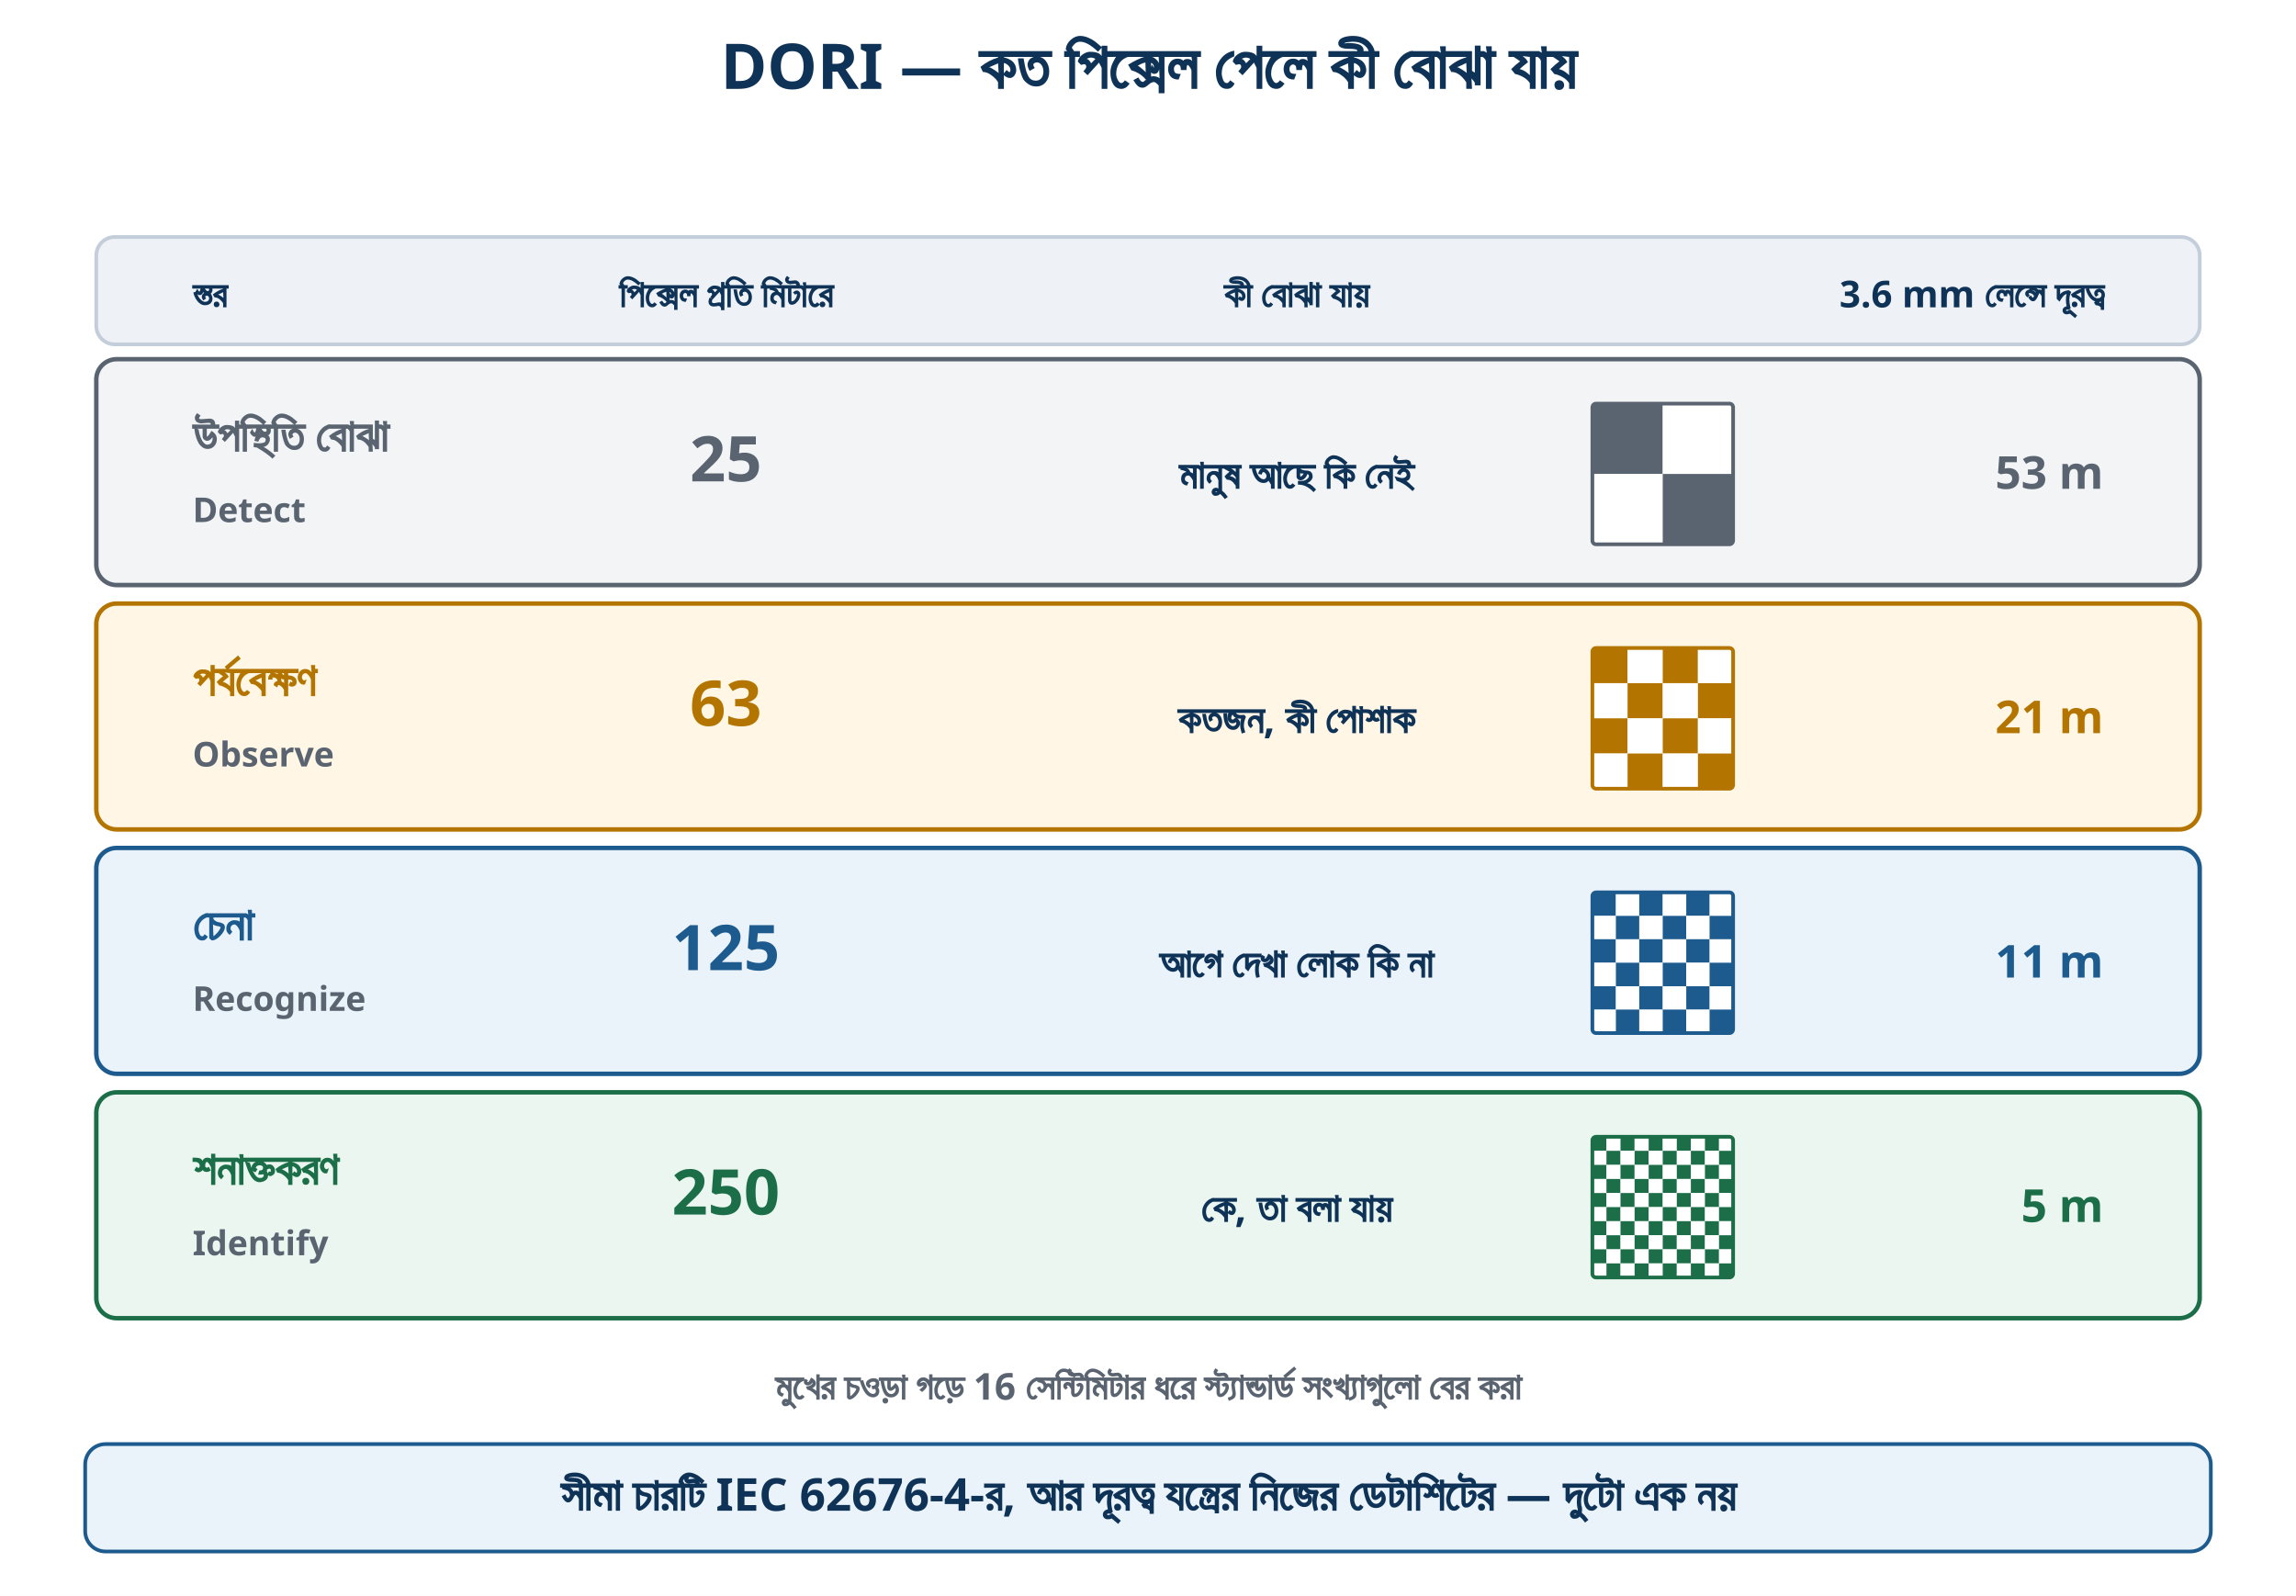
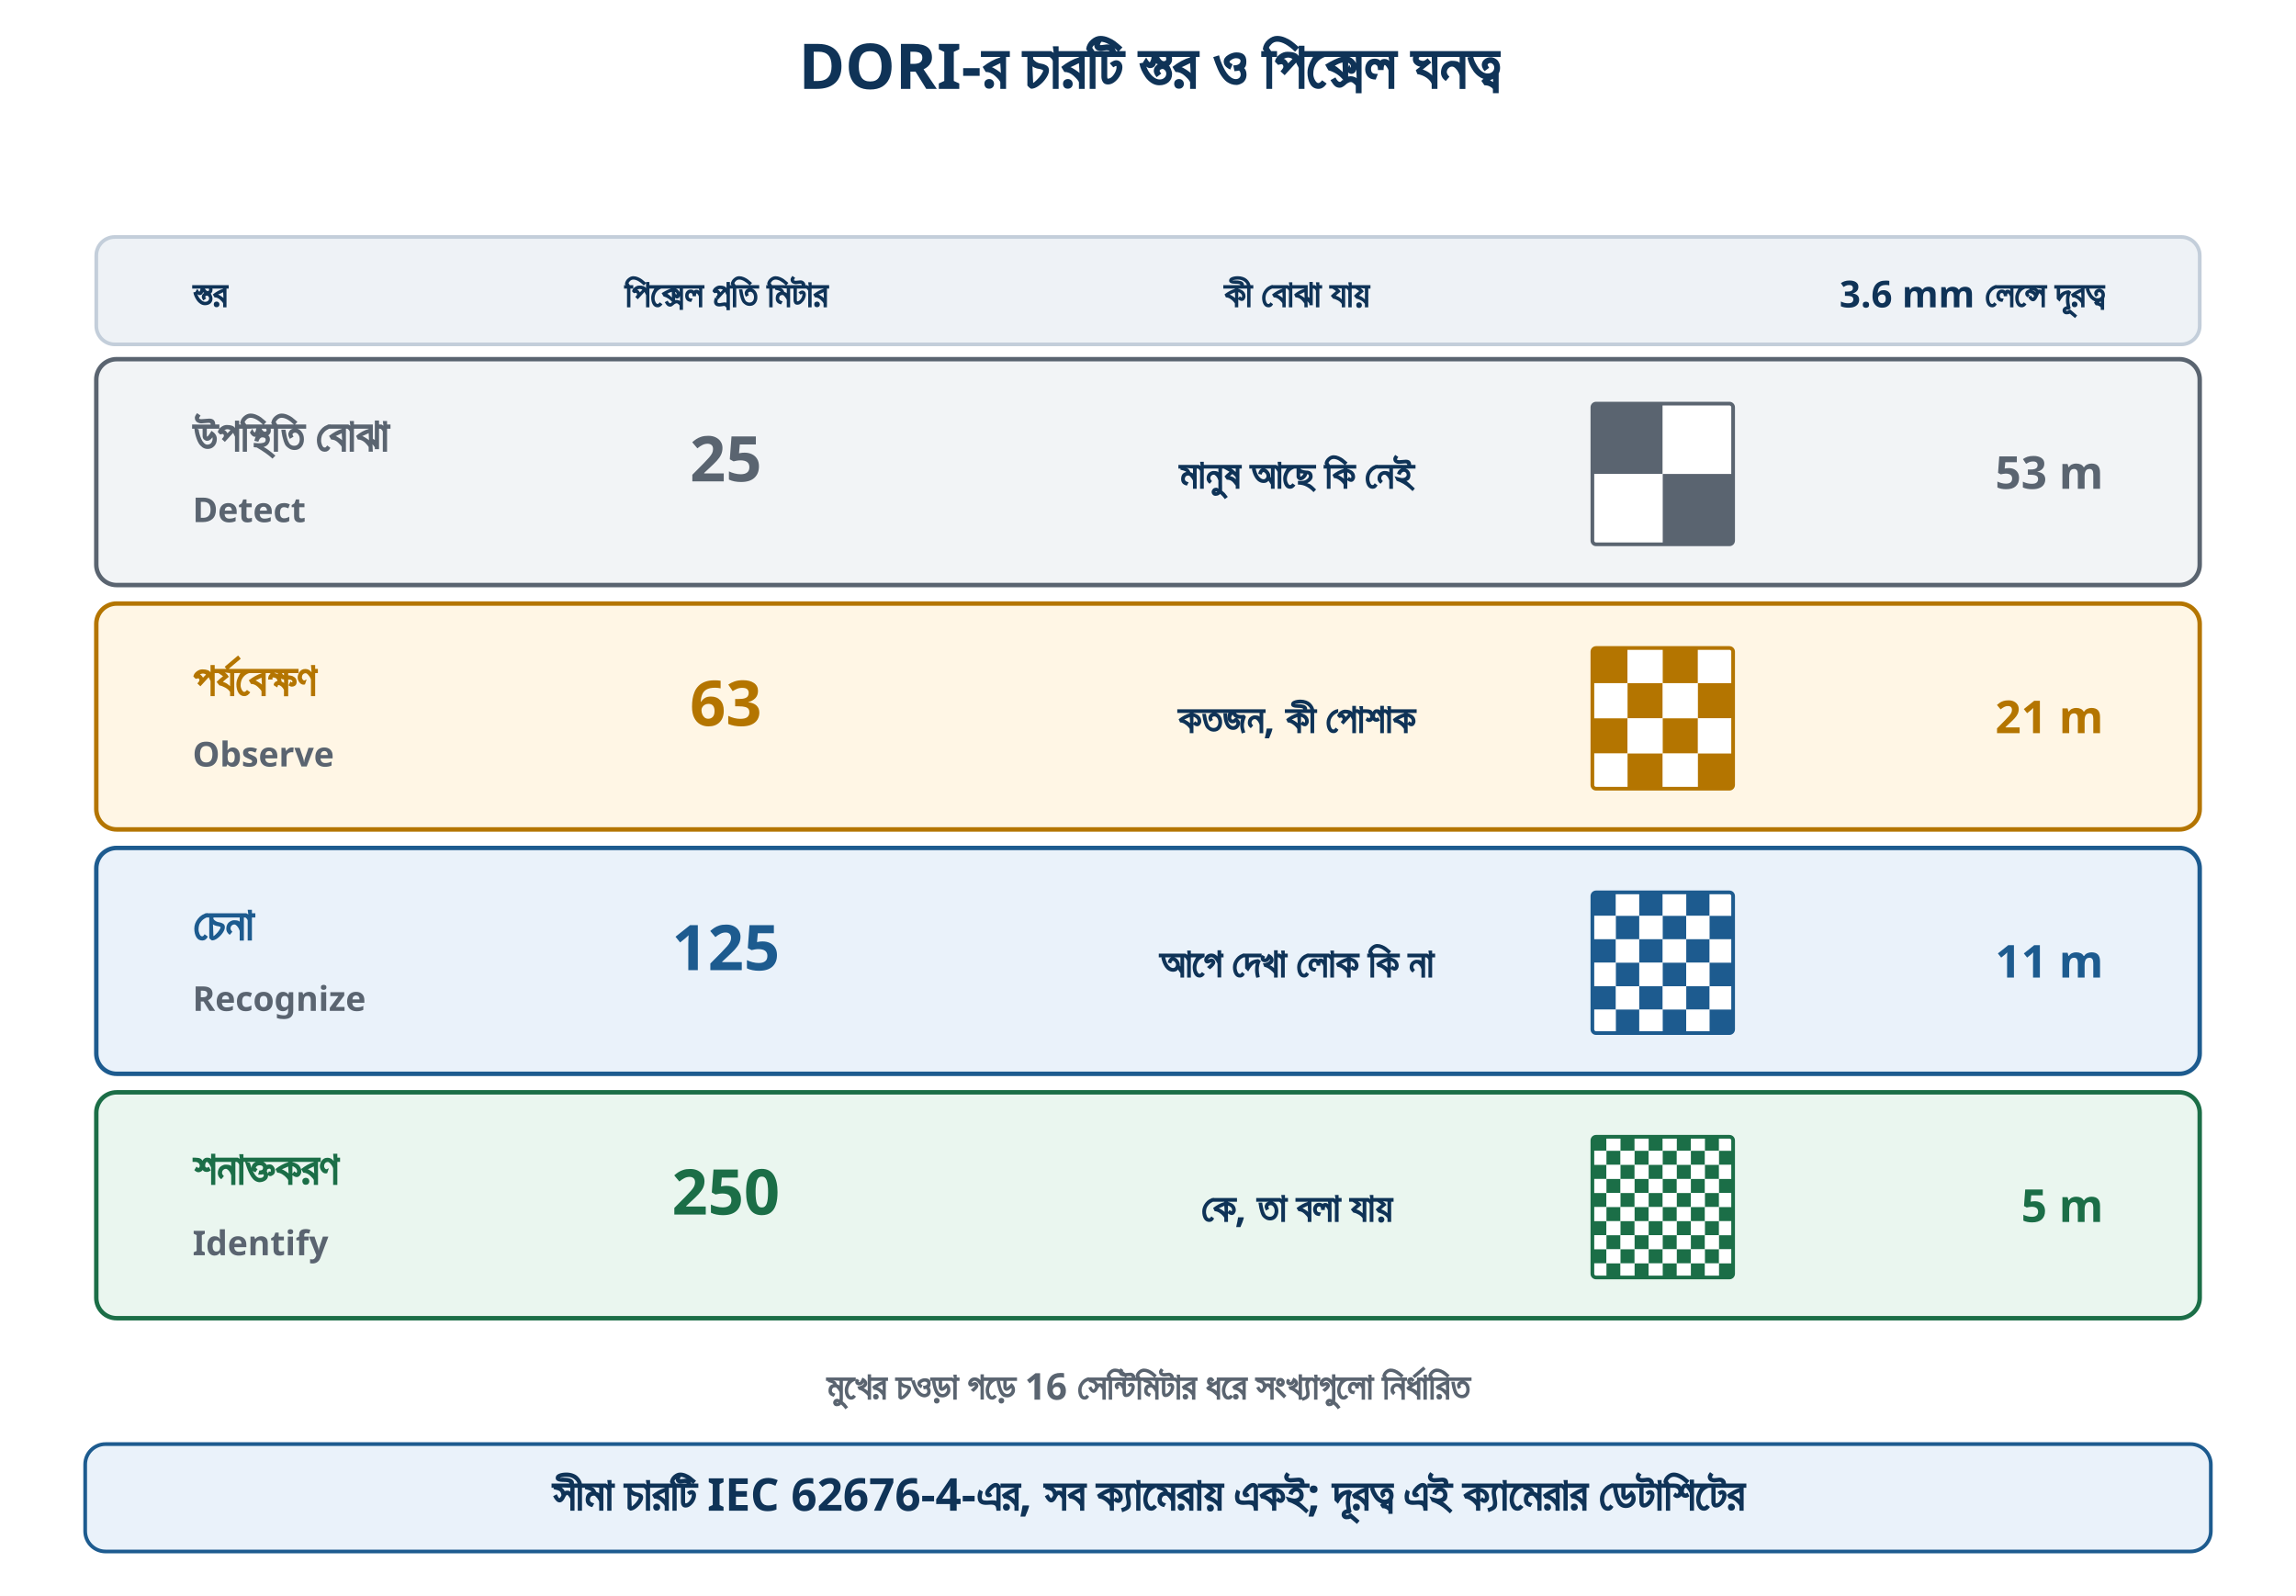
<svg xmlns="http://www.w3.org/2000/svg" width="1240" height="862" viewBox="0 0 1240 862">
  <rect width="1240" height="862" fill="#FFFFFF" />
-   <text x="620.0" y="48.0" font-family="Kalpurush" font-size="34" font-weight="700" fill="#0F3357" text-anchor="middle">DORI — কত পিক্সেল পেলে কী বোঝা যায়</text>
+   <text x="620.0" y="48.0" font-family="Kalpurush" font-size="34" font-weight="700" fill="#0F3357" text-anchor="middle">DORI-র চারটি স্তর ও পিক্সেল ঘনত্ব</text>
  <rect x="52.0" y="128.0" width="1136.0" height="58.0" rx="10" fill="#EEF2F6" stroke="#C3CEDA" stroke-width="2" />
  <text x="104.0" y="166.0" font-family="Kalpurush" font-size="20" font-weight="700" fill="#0F3357" text-anchor="start">স্তর</text>
-   <text x="392.0" y="166.0" font-family="Kalpurush" font-size="20" font-weight="700" fill="#0F3357" text-anchor="middle">পিক্সেল প্রতি মিটারে</text>
+   <text x="392.0" y="166.0" font-family="Kalpurush" font-size="20" font-weight="700" fill="#0F3357" text-anchor="middle">পিক্সেল প্রতি মিটার</text>
  <text x="700.0" y="166.0" font-family="Kalpurush" font-size="20" font-weight="700" fill="#0F3357" text-anchor="middle">কী বোঝা যায়</text>
  <text x="1136.0" y="166.0" font-family="Kalpurush" font-size="20" font-weight="700" fill="#0F3357" text-anchor="end">3.6 mm লেন্সে দূরত্ব</text>
  <rect x="52.0" y="194.0" width="1136.0" height="122.0" rx="11" fill="#F2F4F6" stroke="#5A6470" stroke-width="2.4" />
  <text x="104.0" y="244.0" font-family="Kalpurush" font-size="24.5" font-weight="700" fill="#5A6470" text-anchor="start">উপস্থিতি বোঝা</text>
  <text x="104.0" y="282.0" font-family="Kalpurush" font-size="18.5" font-weight="700" fill="#5A6470" text-anchor="start">Detect</text>
  <text x="392.0" y="260.0" font-family="Kalpurush" font-size="34" font-weight="700" fill="#5A6470" text-anchor="middle">25</text>
  <text x="700.0" y="264.0" font-family="Kalpurush" font-size="21.5" font-weight="700" fill="#0F3357" text-anchor="middle">মানুষ আছে কি নেই</text>
  <text x="1136.0" y="264.0" font-family="Kalpurush" font-size="24.5" font-weight="700" fill="#5A6470" text-anchor="end">53 m</text>
  <rect x="860.0" y="218.0" width="38.0" height="38.0" rx="0" fill="#5A6470" stroke="none" stroke-width="0" />
  <rect x="898.0" y="218.0" width="38.0" height="38.0" rx="0" fill="#FFFFFF" stroke="none" stroke-width="0" />
  <rect x="860.0" y="256.0" width="38.0" height="38.0" rx="0" fill="#FFFFFF" stroke="none" stroke-width="0" />
  <rect x="898.0" y="256.0" width="38.0" height="38.0" rx="0" fill="#5A6470" stroke="none" stroke-width="0" />
  <rect x="860.0" y="218.0" width="76.0" height="76.0" rx="2" fill="none" stroke="#5A6470" stroke-width="2" />
  <rect x="52.0" y="326.0" width="1136.0" height="122.0" rx="11" fill="#FFF6E5" stroke="#B47500" stroke-width="2.4" />
  <text x="104.0" y="376.0" font-family="Kalpurush" font-size="24.5" font-weight="700" fill="#B47500" text-anchor="start">পর্যবেক্ষণ</text>
  <text x="104.0" y="414.0" font-family="Kalpurush" font-size="18.5" font-weight="700" fill="#5A6470" text-anchor="start">Observe</text>
  <text x="392.0" y="392.0" font-family="Kalpurush" font-size="34" font-weight="700" fill="#B47500" text-anchor="middle">63</text>
  <text x="700.0" y="396.0" font-family="Kalpurush" font-size="21.5" font-weight="700" fill="#0F3357" text-anchor="middle">কতজন, কী পোশাক</text>
  <text x="1136.0" y="396.0" font-family="Kalpurush" font-size="24.5" font-weight="700" fill="#B47500" text-anchor="end">21 m</text>
  <rect x="860.0" y="350.0" width="19.0" height="19.0" rx="0" fill="#B47500" stroke="none" stroke-width="0" />
  <rect x="879.0" y="350.0" width="19.0" height="19.0" rx="0" fill="#FFFFFF" stroke="none" stroke-width="0" />
  <rect x="898.0" y="350.0" width="19.0" height="19.0" rx="0" fill="#B47500" stroke="none" stroke-width="0" />
  <rect x="917.0" y="350.0" width="19.0" height="19.0" rx="0" fill="#FFFFFF" stroke="none" stroke-width="0" />
  <rect x="860.0" y="369.0" width="19.0" height="19.0" rx="0" fill="#FFFFFF" stroke="none" stroke-width="0" />
  <rect x="879.0" y="369.0" width="19.0" height="19.0" rx="0" fill="#B47500" stroke="none" stroke-width="0" />
  <rect x="898.0" y="369.0" width="19.0" height="19.0" rx="0" fill="#FFFFFF" stroke="none" stroke-width="0" />
  <rect x="917.0" y="369.0" width="19.0" height="19.0" rx="0" fill="#B47500" stroke="none" stroke-width="0" />
  <rect x="860.0" y="388.0" width="19.0" height="19.0" rx="0" fill="#B47500" stroke="none" stroke-width="0" />
  <rect x="879.0" y="388.0" width="19.0" height="19.0" rx="0" fill="#FFFFFF" stroke="none" stroke-width="0" />
  <rect x="898.0" y="388.0" width="19.0" height="19.0" rx="0" fill="#B47500" stroke="none" stroke-width="0" />
  <rect x="917.0" y="388.0" width="19.0" height="19.0" rx="0" fill="#FFFFFF" stroke="none" stroke-width="0" />
  <rect x="860.0" y="407.0" width="19.0" height="19.0" rx="0" fill="#FFFFFF" stroke="none" stroke-width="0" />
  <rect x="879.0" y="407.0" width="19.0" height="19.0" rx="0" fill="#B47500" stroke="none" stroke-width="0" />
  <rect x="898.0" y="407.0" width="19.0" height="19.0" rx="0" fill="#FFFFFF" stroke="none" stroke-width="0" />
  <rect x="917.0" y="407.0" width="19.0" height="19.0" rx="0" fill="#B47500" stroke="none" stroke-width="0" />
  <rect x="860.0" y="350.0" width="76.0" height="76.0" rx="2" fill="none" stroke="#B47500" stroke-width="2" />
  <rect x="52.0" y="458.0" width="1136.0" height="122.0" rx="11" fill="#EAF2FA" stroke="#1D5B8F" stroke-width="2.4" />
  <text x="104.0" y="508.0" font-family="Kalpurush" font-size="24.5" font-weight="700" fill="#1D5B8F" text-anchor="start">চেনা</text>
  <text x="104.0" y="546.0" font-family="Kalpurush" font-size="18.5" font-weight="700" fill="#5A6470" text-anchor="start">Recognize</text>
  <text x="392.0" y="524.0" font-family="Kalpurush" font-size="34" font-weight="700" fill="#1D5B8F" text-anchor="middle">125</text>
  <text x="700.0" y="528.0" font-family="Kalpurush" font-size="21.5" font-weight="700" fill="#0F3357" text-anchor="middle">আগে দেখা লোক কি না</text>
  <text x="1136.0" y="528.0" font-family="Kalpurush" font-size="24.5" font-weight="700" fill="#1D5B8F" text-anchor="end">11 m</text>
  <rect x="860.0" y="482.0" width="12.7" height="12.7" rx="0" fill="#1D5B8F" stroke="none" stroke-width="0" />
  <rect x="872.7" y="482.0" width="12.7" height="12.7" rx="0" fill="#FFFFFF" stroke="none" stroke-width="0" />
  <rect x="885.3" y="482.0" width="12.7" height="12.7" rx="0" fill="#1D5B8F" stroke="none" stroke-width="0" />
  <rect x="898.0" y="482.0" width="12.7" height="12.7" rx="0" fill="#FFFFFF" stroke="none" stroke-width="0" />
  <rect x="910.7" y="482.0" width="12.7" height="12.7" rx="0" fill="#1D5B8F" stroke="none" stroke-width="0" />
  <rect x="923.3" y="482.0" width="12.7" height="12.7" rx="0" fill="#FFFFFF" stroke="none" stroke-width="0" />
  <rect x="860.0" y="494.7" width="12.7" height="12.7" rx="0" fill="#FFFFFF" stroke="none" stroke-width="0" />
  <rect x="872.7" y="494.7" width="12.7" height="12.7" rx="0" fill="#1D5B8F" stroke="none" stroke-width="0" />
  <rect x="885.3" y="494.7" width="12.7" height="12.7" rx="0" fill="#FFFFFF" stroke="none" stroke-width="0" />
  <rect x="898.0" y="494.7" width="12.7" height="12.7" rx="0" fill="#1D5B8F" stroke="none" stroke-width="0" />
  <rect x="910.7" y="494.7" width="12.7" height="12.7" rx="0" fill="#FFFFFF" stroke="none" stroke-width="0" />
  <rect x="923.3" y="494.7" width="12.7" height="12.7" rx="0" fill="#1D5B8F" stroke="none" stroke-width="0" />
  <rect x="860.0" y="507.3" width="12.7" height="12.7" rx="0" fill="#1D5B8F" stroke="none" stroke-width="0" />
  <rect x="872.7" y="507.3" width="12.7" height="12.7" rx="0" fill="#FFFFFF" stroke="none" stroke-width="0" />
  <rect x="885.3" y="507.3" width="12.7" height="12.7" rx="0" fill="#1D5B8F" stroke="none" stroke-width="0" />
  <rect x="898.0" y="507.3" width="12.7" height="12.7" rx="0" fill="#FFFFFF" stroke="none" stroke-width="0" />
  <rect x="910.7" y="507.3" width="12.7" height="12.7" rx="0" fill="#1D5B8F" stroke="none" stroke-width="0" />
  <rect x="923.3" y="507.3" width="12.7" height="12.7" rx="0" fill="#FFFFFF" stroke="none" stroke-width="0" />
  <rect x="860.0" y="520.0" width="12.7" height="12.7" rx="0" fill="#FFFFFF" stroke="none" stroke-width="0" />
  <rect x="872.7" y="520.0" width="12.7" height="12.7" rx="0" fill="#1D5B8F" stroke="none" stroke-width="0" />
  <rect x="885.3" y="520.0" width="12.7" height="12.7" rx="0" fill="#FFFFFF" stroke="none" stroke-width="0" />
  <rect x="898.0" y="520.0" width="12.7" height="12.7" rx="0" fill="#1D5B8F" stroke="none" stroke-width="0" />
  <rect x="910.7" y="520.0" width="12.7" height="12.7" rx="0" fill="#FFFFFF" stroke="none" stroke-width="0" />
  <rect x="923.3" y="520.0" width="12.7" height="12.7" rx="0" fill="#1D5B8F" stroke="none" stroke-width="0" />
  <rect x="860.0" y="532.7" width="12.7" height="12.7" rx="0" fill="#1D5B8F" stroke="none" stroke-width="0" />
  <rect x="872.7" y="532.7" width="12.7" height="12.7" rx="0" fill="#FFFFFF" stroke="none" stroke-width="0" />
  <rect x="885.3" y="532.7" width="12.7" height="12.7" rx="0" fill="#1D5B8F" stroke="none" stroke-width="0" />
  <rect x="898.0" y="532.7" width="12.7" height="12.7" rx="0" fill="#FFFFFF" stroke="none" stroke-width="0" />
  <rect x="910.7" y="532.7" width="12.7" height="12.7" rx="0" fill="#1D5B8F" stroke="none" stroke-width="0" />
  <rect x="923.3" y="532.7" width="12.7" height="12.7" rx="0" fill="#FFFFFF" stroke="none" stroke-width="0" />
  <rect x="860.0" y="545.3" width="12.7" height="12.7" rx="0" fill="#FFFFFF" stroke="none" stroke-width="0" />
  <rect x="872.7" y="545.3" width="12.7" height="12.7" rx="0" fill="#1D5B8F" stroke="none" stroke-width="0" />
  <rect x="885.3" y="545.3" width="12.7" height="12.7" rx="0" fill="#FFFFFF" stroke="none" stroke-width="0" />
  <rect x="898.0" y="545.3" width="12.7" height="12.7" rx="0" fill="#1D5B8F" stroke="none" stroke-width="0" />
  <rect x="910.7" y="545.3" width="12.7" height="12.7" rx="0" fill="#FFFFFF" stroke="none" stroke-width="0" />
  <rect x="923.3" y="545.3" width="12.7" height="12.7" rx="0" fill="#1D5B8F" stroke="none" stroke-width="0" />
  <rect x="860.0" y="482.0" width="76.0" height="76.0" rx="2" fill="none" stroke="#1D5B8F" stroke-width="2" />
  <rect x="52.0" y="590.0" width="1136.0" height="122.0" rx="11" fill="#EAF6EF" stroke="#1B6E47" stroke-width="2.4" />
  <text x="104.0" y="640.0" font-family="Kalpurush" font-size="24.5" font-weight="700" fill="#1B6E47" text-anchor="start">শনাক্তকরণ</text>
  <text x="104.0" y="678.0" font-family="Kalpurush" font-size="18.5" font-weight="700" fill="#5A6470" text-anchor="start">Identify</text>
  <text x="392.0" y="656.0" font-family="Kalpurush" font-size="34" font-weight="700" fill="#1B6E47" text-anchor="middle">250</text>
  <text x="700.0" y="660.0" font-family="Kalpurush" font-size="21.5" font-weight="700" fill="#0F3357" text-anchor="middle">কে, তা বলা যায়</text>
  <text x="1136.0" y="660.0" font-family="Kalpurush" font-size="24.5" font-weight="700" fill="#1B6E47" text-anchor="end">5 m</text>
  <rect x="860.0" y="614.0" width="7.6" height="7.6" rx="0" fill="#1B6E47" stroke="none" stroke-width="0" />
  <rect x="867.6" y="614.0" width="7.6" height="7.6" rx="0" fill="#FFFFFF" stroke="none" stroke-width="0" />
  <rect x="875.2" y="614.0" width="7.6" height="7.6" rx="0" fill="#1B6E47" stroke="none" stroke-width="0" />
  <rect x="882.8" y="614.0" width="7.6" height="7.6" rx="0" fill="#FFFFFF" stroke="none" stroke-width="0" />
  <rect x="890.4" y="614.0" width="7.6" height="7.6" rx="0" fill="#1B6E47" stroke="none" stroke-width="0" />
  <rect x="898.0" y="614.0" width="7.6" height="7.6" rx="0" fill="#FFFFFF" stroke="none" stroke-width="0" />
  <rect x="905.6" y="614.0" width="7.6" height="7.6" rx="0" fill="#1B6E47" stroke="none" stroke-width="0" />
  <rect x="913.2" y="614.0" width="7.6" height="7.6" rx="0" fill="#FFFFFF" stroke="none" stroke-width="0" />
  <rect x="920.8" y="614.0" width="7.6" height="7.6" rx="0" fill="#1B6E47" stroke="none" stroke-width="0" />
  <rect x="928.4" y="614.0" width="7.6" height="7.6" rx="0" fill="#FFFFFF" stroke="none" stroke-width="0" />
  <rect x="860.0" y="621.6" width="7.6" height="7.6" rx="0" fill="#FFFFFF" stroke="none" stroke-width="0" />
  <rect x="867.6" y="621.6" width="7.6" height="7.6" rx="0" fill="#1B6E47" stroke="none" stroke-width="0" />
  <rect x="875.2" y="621.6" width="7.6" height="7.6" rx="0" fill="#FFFFFF" stroke="none" stroke-width="0" />
  <rect x="882.8" y="621.6" width="7.6" height="7.6" rx="0" fill="#1B6E47" stroke="none" stroke-width="0" />
  <rect x="890.4" y="621.6" width="7.6" height="7.6" rx="0" fill="#FFFFFF" stroke="none" stroke-width="0" />
  <rect x="898.0" y="621.6" width="7.6" height="7.6" rx="0" fill="#1B6E47" stroke="none" stroke-width="0" />
  <rect x="905.6" y="621.6" width="7.6" height="7.6" rx="0" fill="#FFFFFF" stroke="none" stroke-width="0" />
  <rect x="913.2" y="621.6" width="7.6" height="7.6" rx="0" fill="#1B6E47" stroke="none" stroke-width="0" />
  <rect x="920.8" y="621.6" width="7.6" height="7.6" rx="0" fill="#FFFFFF" stroke="none" stroke-width="0" />
  <rect x="928.4" y="621.6" width="7.6" height="7.6" rx="0" fill="#1B6E47" stroke="none" stroke-width="0" />
  <rect x="860.0" y="629.2" width="7.6" height="7.6" rx="0" fill="#1B6E47" stroke="none" stroke-width="0" />
  <rect x="867.6" y="629.2" width="7.6" height="7.6" rx="0" fill="#FFFFFF" stroke="none" stroke-width="0" />
  <rect x="875.2" y="629.2" width="7.6" height="7.6" rx="0" fill="#1B6E47" stroke="none" stroke-width="0" />
  <rect x="882.8" y="629.2" width="7.6" height="7.6" rx="0" fill="#FFFFFF" stroke="none" stroke-width="0" />
  <rect x="890.4" y="629.2" width="7.6" height="7.6" rx="0" fill="#1B6E47" stroke="none" stroke-width="0" />
  <rect x="898.0" y="629.2" width="7.6" height="7.6" rx="0" fill="#FFFFFF" stroke="none" stroke-width="0" />
  <rect x="905.6" y="629.2" width="7.6" height="7.6" rx="0" fill="#1B6E47" stroke="none" stroke-width="0" />
  <rect x="913.2" y="629.2" width="7.6" height="7.6" rx="0" fill="#FFFFFF" stroke="none" stroke-width="0" />
  <rect x="920.8" y="629.2" width="7.6" height="7.6" rx="0" fill="#1B6E47" stroke="none" stroke-width="0" />
  <rect x="928.4" y="629.2" width="7.6" height="7.6" rx="0" fill="#FFFFFF" stroke="none" stroke-width="0" />
  <rect x="860.0" y="636.8" width="7.6" height="7.6" rx="0" fill="#FFFFFF" stroke="none" stroke-width="0" />
  <rect x="867.6" y="636.8" width="7.6" height="7.6" rx="0" fill="#1B6E47" stroke="none" stroke-width="0" />
  <rect x="875.2" y="636.8" width="7.6" height="7.6" rx="0" fill="#FFFFFF" stroke="none" stroke-width="0" />
  <rect x="882.8" y="636.8" width="7.6" height="7.6" rx="0" fill="#1B6E47" stroke="none" stroke-width="0" />
  <rect x="890.4" y="636.8" width="7.6" height="7.6" rx="0" fill="#FFFFFF" stroke="none" stroke-width="0" />
  <rect x="898.0" y="636.8" width="7.6" height="7.6" rx="0" fill="#1B6E47" stroke="none" stroke-width="0" />
  <rect x="905.6" y="636.8" width="7.6" height="7.6" rx="0" fill="#FFFFFF" stroke="none" stroke-width="0" />
  <rect x="913.2" y="636.8" width="7.6" height="7.6" rx="0" fill="#1B6E47" stroke="none" stroke-width="0" />
  <rect x="920.8" y="636.8" width="7.6" height="7.6" rx="0" fill="#FFFFFF" stroke="none" stroke-width="0" />
  <rect x="928.4" y="636.8" width="7.6" height="7.6" rx="0" fill="#1B6E47" stroke="none" stroke-width="0" />
  <rect x="860.0" y="644.4" width="7.6" height="7.6" rx="0" fill="#1B6E47" stroke="none" stroke-width="0" />
  <rect x="867.6" y="644.4" width="7.6" height="7.6" rx="0" fill="#FFFFFF" stroke="none" stroke-width="0" />
  <rect x="875.2" y="644.4" width="7.6" height="7.6" rx="0" fill="#1B6E47" stroke="none" stroke-width="0" />
  <rect x="882.8" y="644.4" width="7.6" height="7.6" rx="0" fill="#FFFFFF" stroke="none" stroke-width="0" />
  <rect x="890.4" y="644.4" width="7.6" height="7.6" rx="0" fill="#1B6E47" stroke="none" stroke-width="0" />
  <rect x="898.0" y="644.4" width="7.6" height="7.6" rx="0" fill="#FFFFFF" stroke="none" stroke-width="0" />
  <rect x="905.6" y="644.4" width="7.6" height="7.6" rx="0" fill="#1B6E47" stroke="none" stroke-width="0" />
  <rect x="913.2" y="644.4" width="7.6" height="7.6" rx="0" fill="#FFFFFF" stroke="none" stroke-width="0" />
  <rect x="920.8" y="644.4" width="7.6" height="7.6" rx="0" fill="#1B6E47" stroke="none" stroke-width="0" />
  <rect x="928.4" y="644.4" width="7.6" height="7.6" rx="0" fill="#FFFFFF" stroke="none" stroke-width="0" />
  <rect x="860.0" y="652.0" width="7.6" height="7.6" rx="0" fill="#FFFFFF" stroke="none" stroke-width="0" />
  <rect x="867.6" y="652.0" width="7.6" height="7.6" rx="0" fill="#1B6E47" stroke="none" stroke-width="0" />
  <rect x="875.2" y="652.0" width="7.6" height="7.6" rx="0" fill="#FFFFFF" stroke="none" stroke-width="0" />
  <rect x="882.8" y="652.0" width="7.6" height="7.6" rx="0" fill="#1B6E47" stroke="none" stroke-width="0" />
  <rect x="890.4" y="652.0" width="7.6" height="7.6" rx="0" fill="#FFFFFF" stroke="none" stroke-width="0" />
  <rect x="898.0" y="652.0" width="7.6" height="7.6" rx="0" fill="#1B6E47" stroke="none" stroke-width="0" />
  <rect x="905.6" y="652.0" width="7.6" height="7.6" rx="0" fill="#FFFFFF" stroke="none" stroke-width="0" />
  <rect x="913.2" y="652.0" width="7.6" height="7.6" rx="0" fill="#1B6E47" stroke="none" stroke-width="0" />
  <rect x="920.8" y="652.0" width="7.6" height="7.6" rx="0" fill="#FFFFFF" stroke="none" stroke-width="0" />
  <rect x="928.4" y="652.0" width="7.6" height="7.6" rx="0" fill="#1B6E47" stroke="none" stroke-width="0" />
  <rect x="860.0" y="659.6" width="7.6" height="7.6" rx="0" fill="#1B6E47" stroke="none" stroke-width="0" />
  <rect x="867.6" y="659.6" width="7.6" height="7.6" rx="0" fill="#FFFFFF" stroke="none" stroke-width="0" />
  <rect x="875.2" y="659.6" width="7.6" height="7.6" rx="0" fill="#1B6E47" stroke="none" stroke-width="0" />
  <rect x="882.8" y="659.6" width="7.6" height="7.6" rx="0" fill="#FFFFFF" stroke="none" stroke-width="0" />
  <rect x="890.4" y="659.6" width="7.6" height="7.6" rx="0" fill="#1B6E47" stroke="none" stroke-width="0" />
  <rect x="898.0" y="659.6" width="7.6" height="7.6" rx="0" fill="#FFFFFF" stroke="none" stroke-width="0" />
  <rect x="905.6" y="659.6" width="7.6" height="7.6" rx="0" fill="#1B6E47" stroke="none" stroke-width="0" />
  <rect x="913.2" y="659.6" width="7.6" height="7.6" rx="0" fill="#FFFFFF" stroke="none" stroke-width="0" />
  <rect x="920.8" y="659.6" width="7.6" height="7.6" rx="0" fill="#1B6E47" stroke="none" stroke-width="0" />
  <rect x="928.4" y="659.6" width="7.6" height="7.6" rx="0" fill="#FFFFFF" stroke="none" stroke-width="0" />
  <rect x="860.0" y="667.2" width="7.6" height="7.6" rx="0" fill="#FFFFFF" stroke="none" stroke-width="0" />
  <rect x="867.6" y="667.2" width="7.6" height="7.6" rx="0" fill="#1B6E47" stroke="none" stroke-width="0" />
  <rect x="875.2" y="667.2" width="7.6" height="7.6" rx="0" fill="#FFFFFF" stroke="none" stroke-width="0" />
  <rect x="882.8" y="667.2" width="7.6" height="7.6" rx="0" fill="#1B6E47" stroke="none" stroke-width="0" />
  <rect x="890.4" y="667.2" width="7.6" height="7.6" rx="0" fill="#FFFFFF" stroke="none" stroke-width="0" />
  <rect x="898.0" y="667.2" width="7.6" height="7.6" rx="0" fill="#1B6E47" stroke="none" stroke-width="0" />
  <rect x="905.6" y="667.2" width="7.6" height="7.6" rx="0" fill="#FFFFFF" stroke="none" stroke-width="0" />
  <rect x="913.2" y="667.2" width="7.6" height="7.6" rx="0" fill="#1B6E47" stroke="none" stroke-width="0" />
  <rect x="920.8" y="667.2" width="7.6" height="7.6" rx="0" fill="#FFFFFF" stroke="none" stroke-width="0" />
  <rect x="928.4" y="667.2" width="7.6" height="7.6" rx="0" fill="#1B6E47" stroke="none" stroke-width="0" />
  <rect x="860.0" y="674.8" width="7.6" height="7.6" rx="0" fill="#1B6E47" stroke="none" stroke-width="0" />
  <rect x="867.6" y="674.8" width="7.6" height="7.6" rx="0" fill="#FFFFFF" stroke="none" stroke-width="0" />
  <rect x="875.2" y="674.8" width="7.6" height="7.6" rx="0" fill="#1B6E47" stroke="none" stroke-width="0" />
  <rect x="882.8" y="674.8" width="7.6" height="7.6" rx="0" fill="#FFFFFF" stroke="none" stroke-width="0" />
  <rect x="890.4" y="674.8" width="7.6" height="7.6" rx="0" fill="#1B6E47" stroke="none" stroke-width="0" />
  <rect x="898.0" y="674.8" width="7.6" height="7.6" rx="0" fill="#FFFFFF" stroke="none" stroke-width="0" />
  <rect x="905.6" y="674.8" width="7.6" height="7.6" rx="0" fill="#1B6E47" stroke="none" stroke-width="0" />
  <rect x="913.2" y="674.8" width="7.6" height="7.6" rx="0" fill="#FFFFFF" stroke="none" stroke-width="0" />
  <rect x="920.8" y="674.8" width="7.6" height="7.6" rx="0" fill="#1B6E47" stroke="none" stroke-width="0" />
  <rect x="928.4" y="674.8" width="7.6" height="7.6" rx="0" fill="#FFFFFF" stroke="none" stroke-width="0" />
  <rect x="860.0" y="682.4" width="7.6" height="7.6" rx="0" fill="#FFFFFF" stroke="none" stroke-width="0" />
  <rect x="867.6" y="682.4" width="7.6" height="7.6" rx="0" fill="#1B6E47" stroke="none" stroke-width="0" />
  <rect x="875.2" y="682.4" width="7.6" height="7.6" rx="0" fill="#FFFFFF" stroke="none" stroke-width="0" />
  <rect x="882.8" y="682.4" width="7.6" height="7.6" rx="0" fill="#1B6E47" stroke="none" stroke-width="0" />
  <rect x="890.4" y="682.4" width="7.6" height="7.6" rx="0" fill="#FFFFFF" stroke="none" stroke-width="0" />
  <rect x="898.0" y="682.4" width="7.6" height="7.6" rx="0" fill="#1B6E47" stroke="none" stroke-width="0" />
  <rect x="905.6" y="682.4" width="7.6" height="7.6" rx="0" fill="#FFFFFF" stroke="none" stroke-width="0" />
  <rect x="913.2" y="682.4" width="7.6" height="7.6" rx="0" fill="#1B6E47" stroke="none" stroke-width="0" />
  <rect x="920.8" y="682.4" width="7.6" height="7.6" rx="0" fill="#FFFFFF" stroke="none" stroke-width="0" />
  <rect x="928.4" y="682.4" width="7.6" height="7.6" rx="0" fill="#1B6E47" stroke="none" stroke-width="0" />
  <rect x="860.0" y="614.0" width="76.0" height="76.0" rx="2" fill="none" stroke="#1B6E47" stroke-width="2" />
-   <text x="620.0" y="756.0" font-family="Kalpurush" font-size="20" font-weight="700" fill="#5A6470" text-anchor="middle">মুখের চওড়া গড়ে 16 সেন্টিমিটার ধরে স্ট্যান্ডার্ড সংখ্যাগুলো বের করা</text>
+   <text x="620.0" y="756.0" font-family="Kalpurush" font-size="20" font-weight="700" fill="#5A6470" text-anchor="middle">মুখের চওড়া গড়ে 16 সেন্টিমিটার ধরে সংখ্যাগুলো নির্ধারিত</text>
  <rect x="46.0" y="780.0" width="1148.0" height="58.0" rx="11" fill="#EAF2FA" stroke="#1D5B8F" stroke-width="2" />
-   <text x="620.0" y="816.0" font-family="Kalpurush" font-size="24.5" font-weight="700" fill="#0F3357" text-anchor="middle">সীমা চারটি IEC 62676-4-র, আর দূরত্ব যন্ত্রের নিজের ডেটাশিটের — দুটো এক নয়</text>
+   <text x="620.0" y="816.0" font-family="Kalpurush" font-size="24.5" font-weight="700" fill="#0F3357" text-anchor="middle">সীমা চারটি IEC 62676-4-এর, সব ক্যামেরায় একই; দূরত্ব এই ক্যামেরার ডেটাশিটের</text>
</svg>
